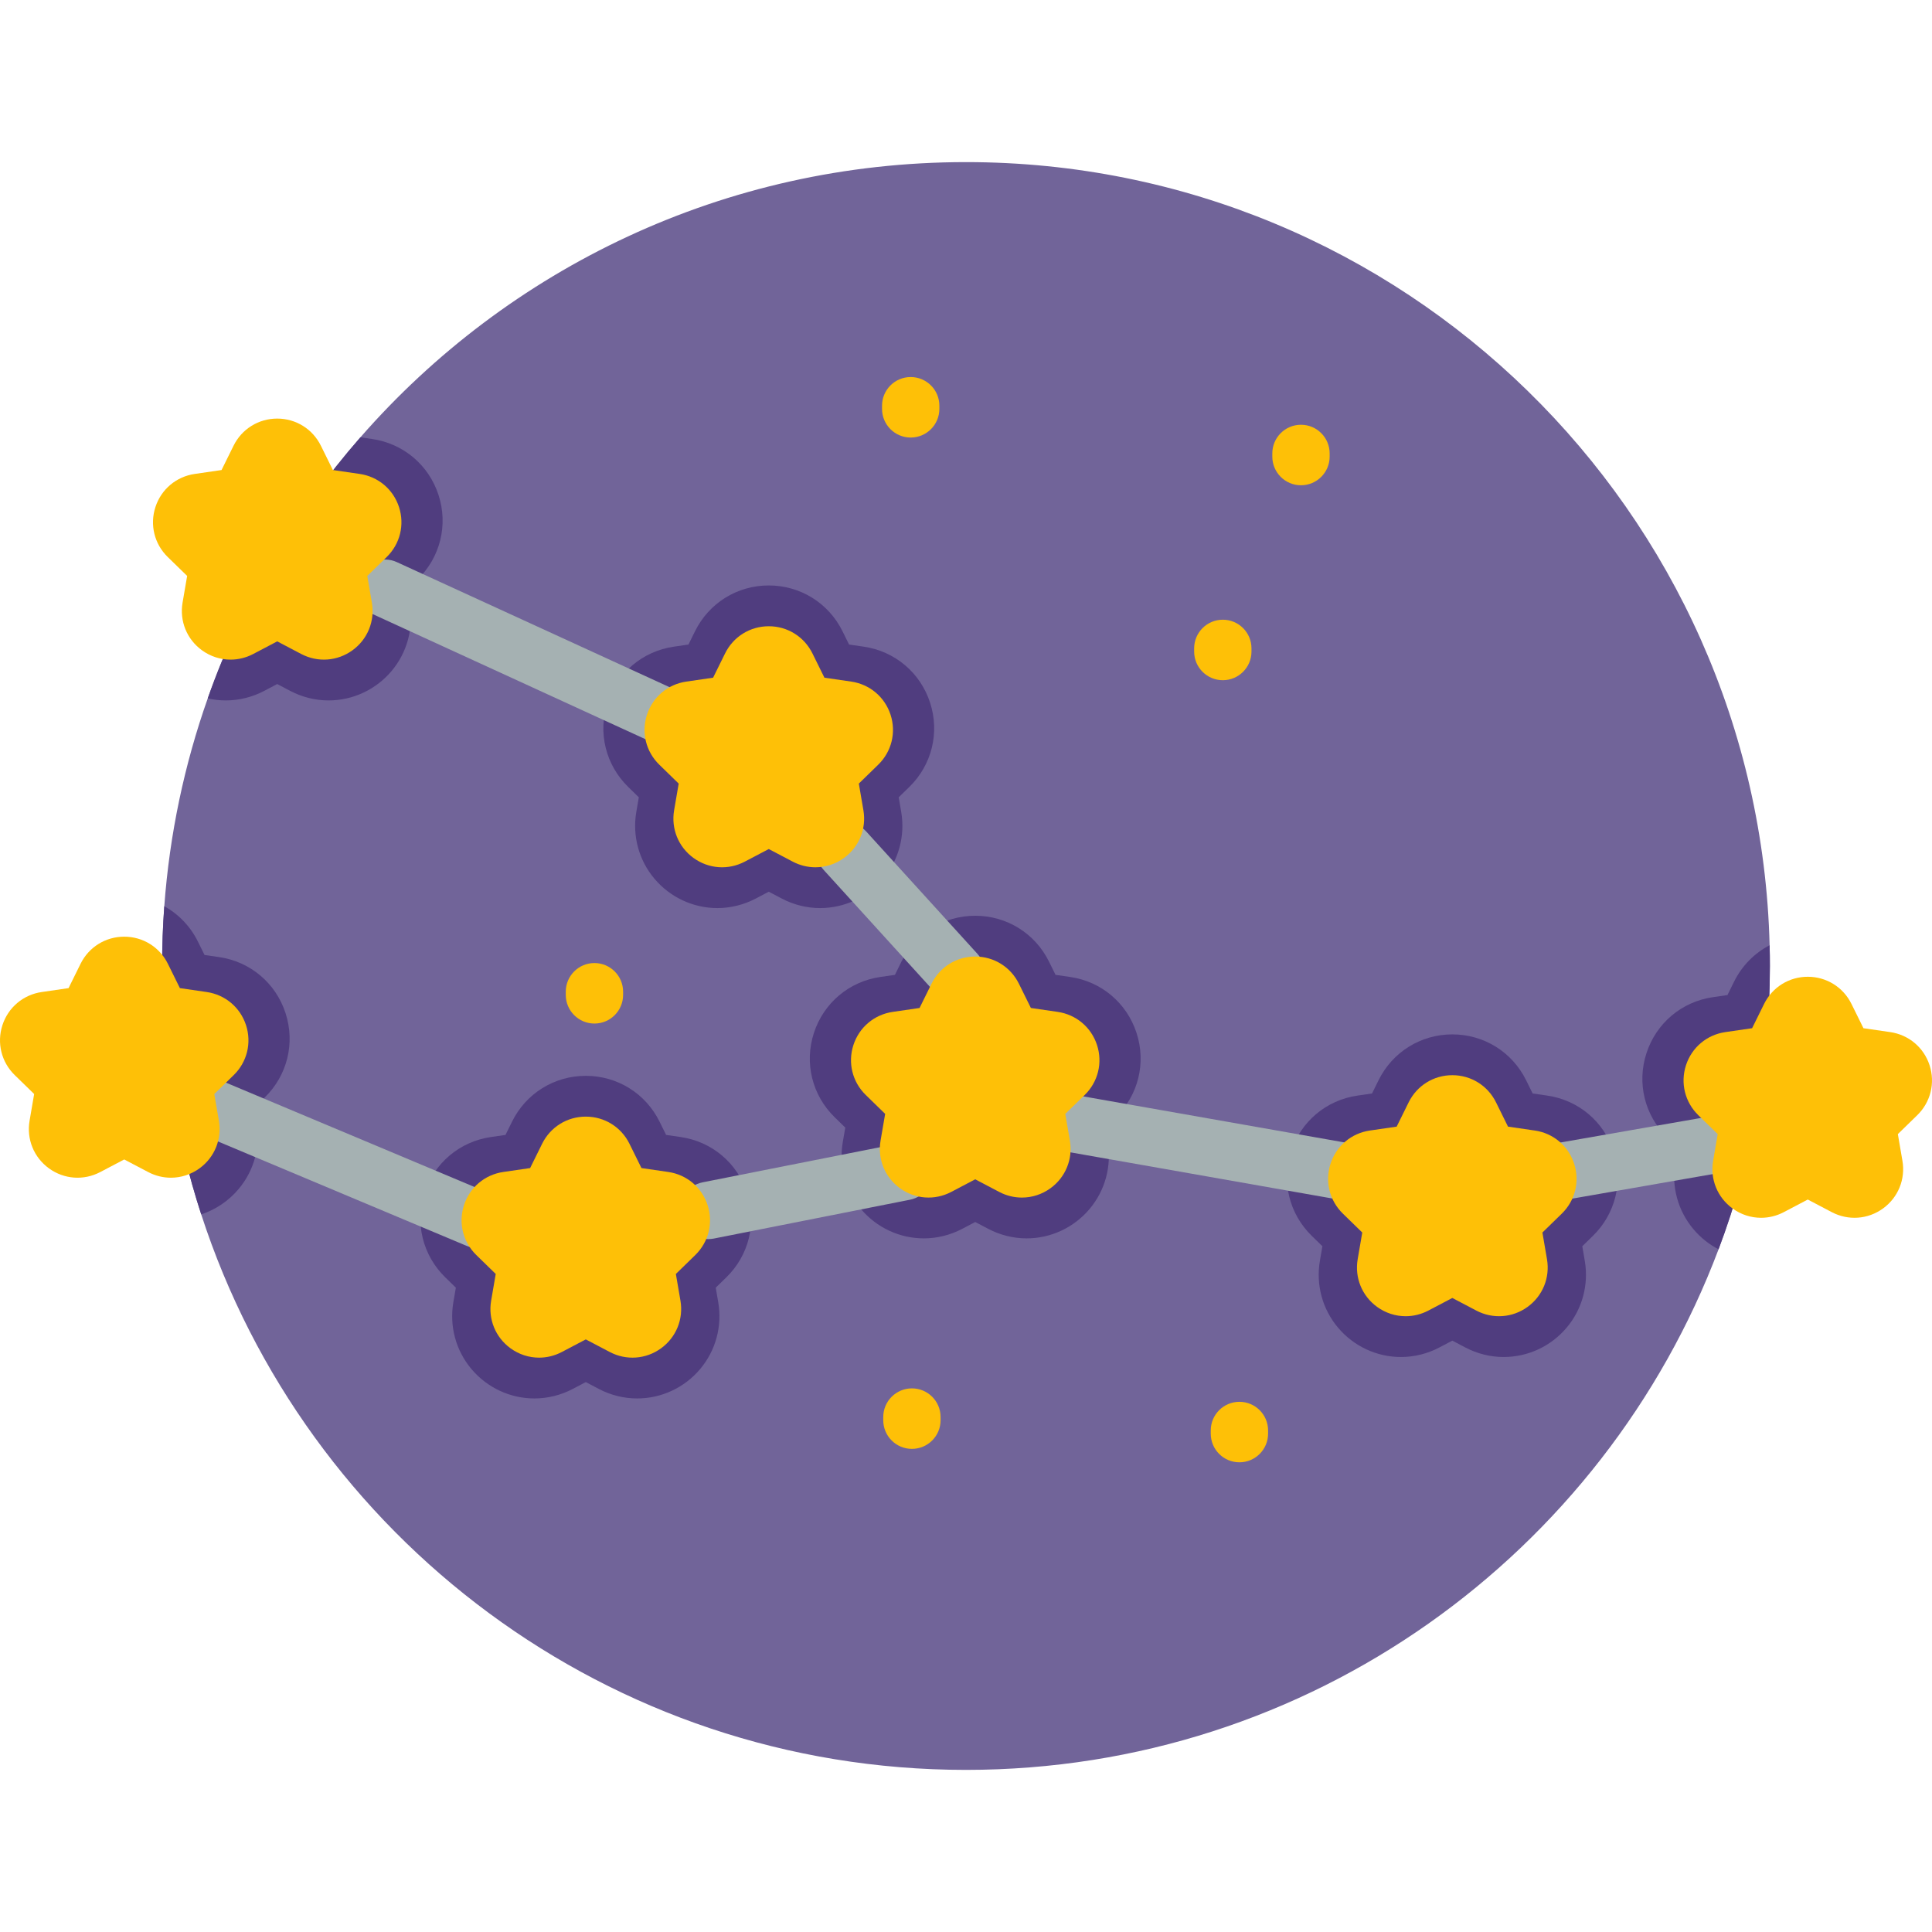
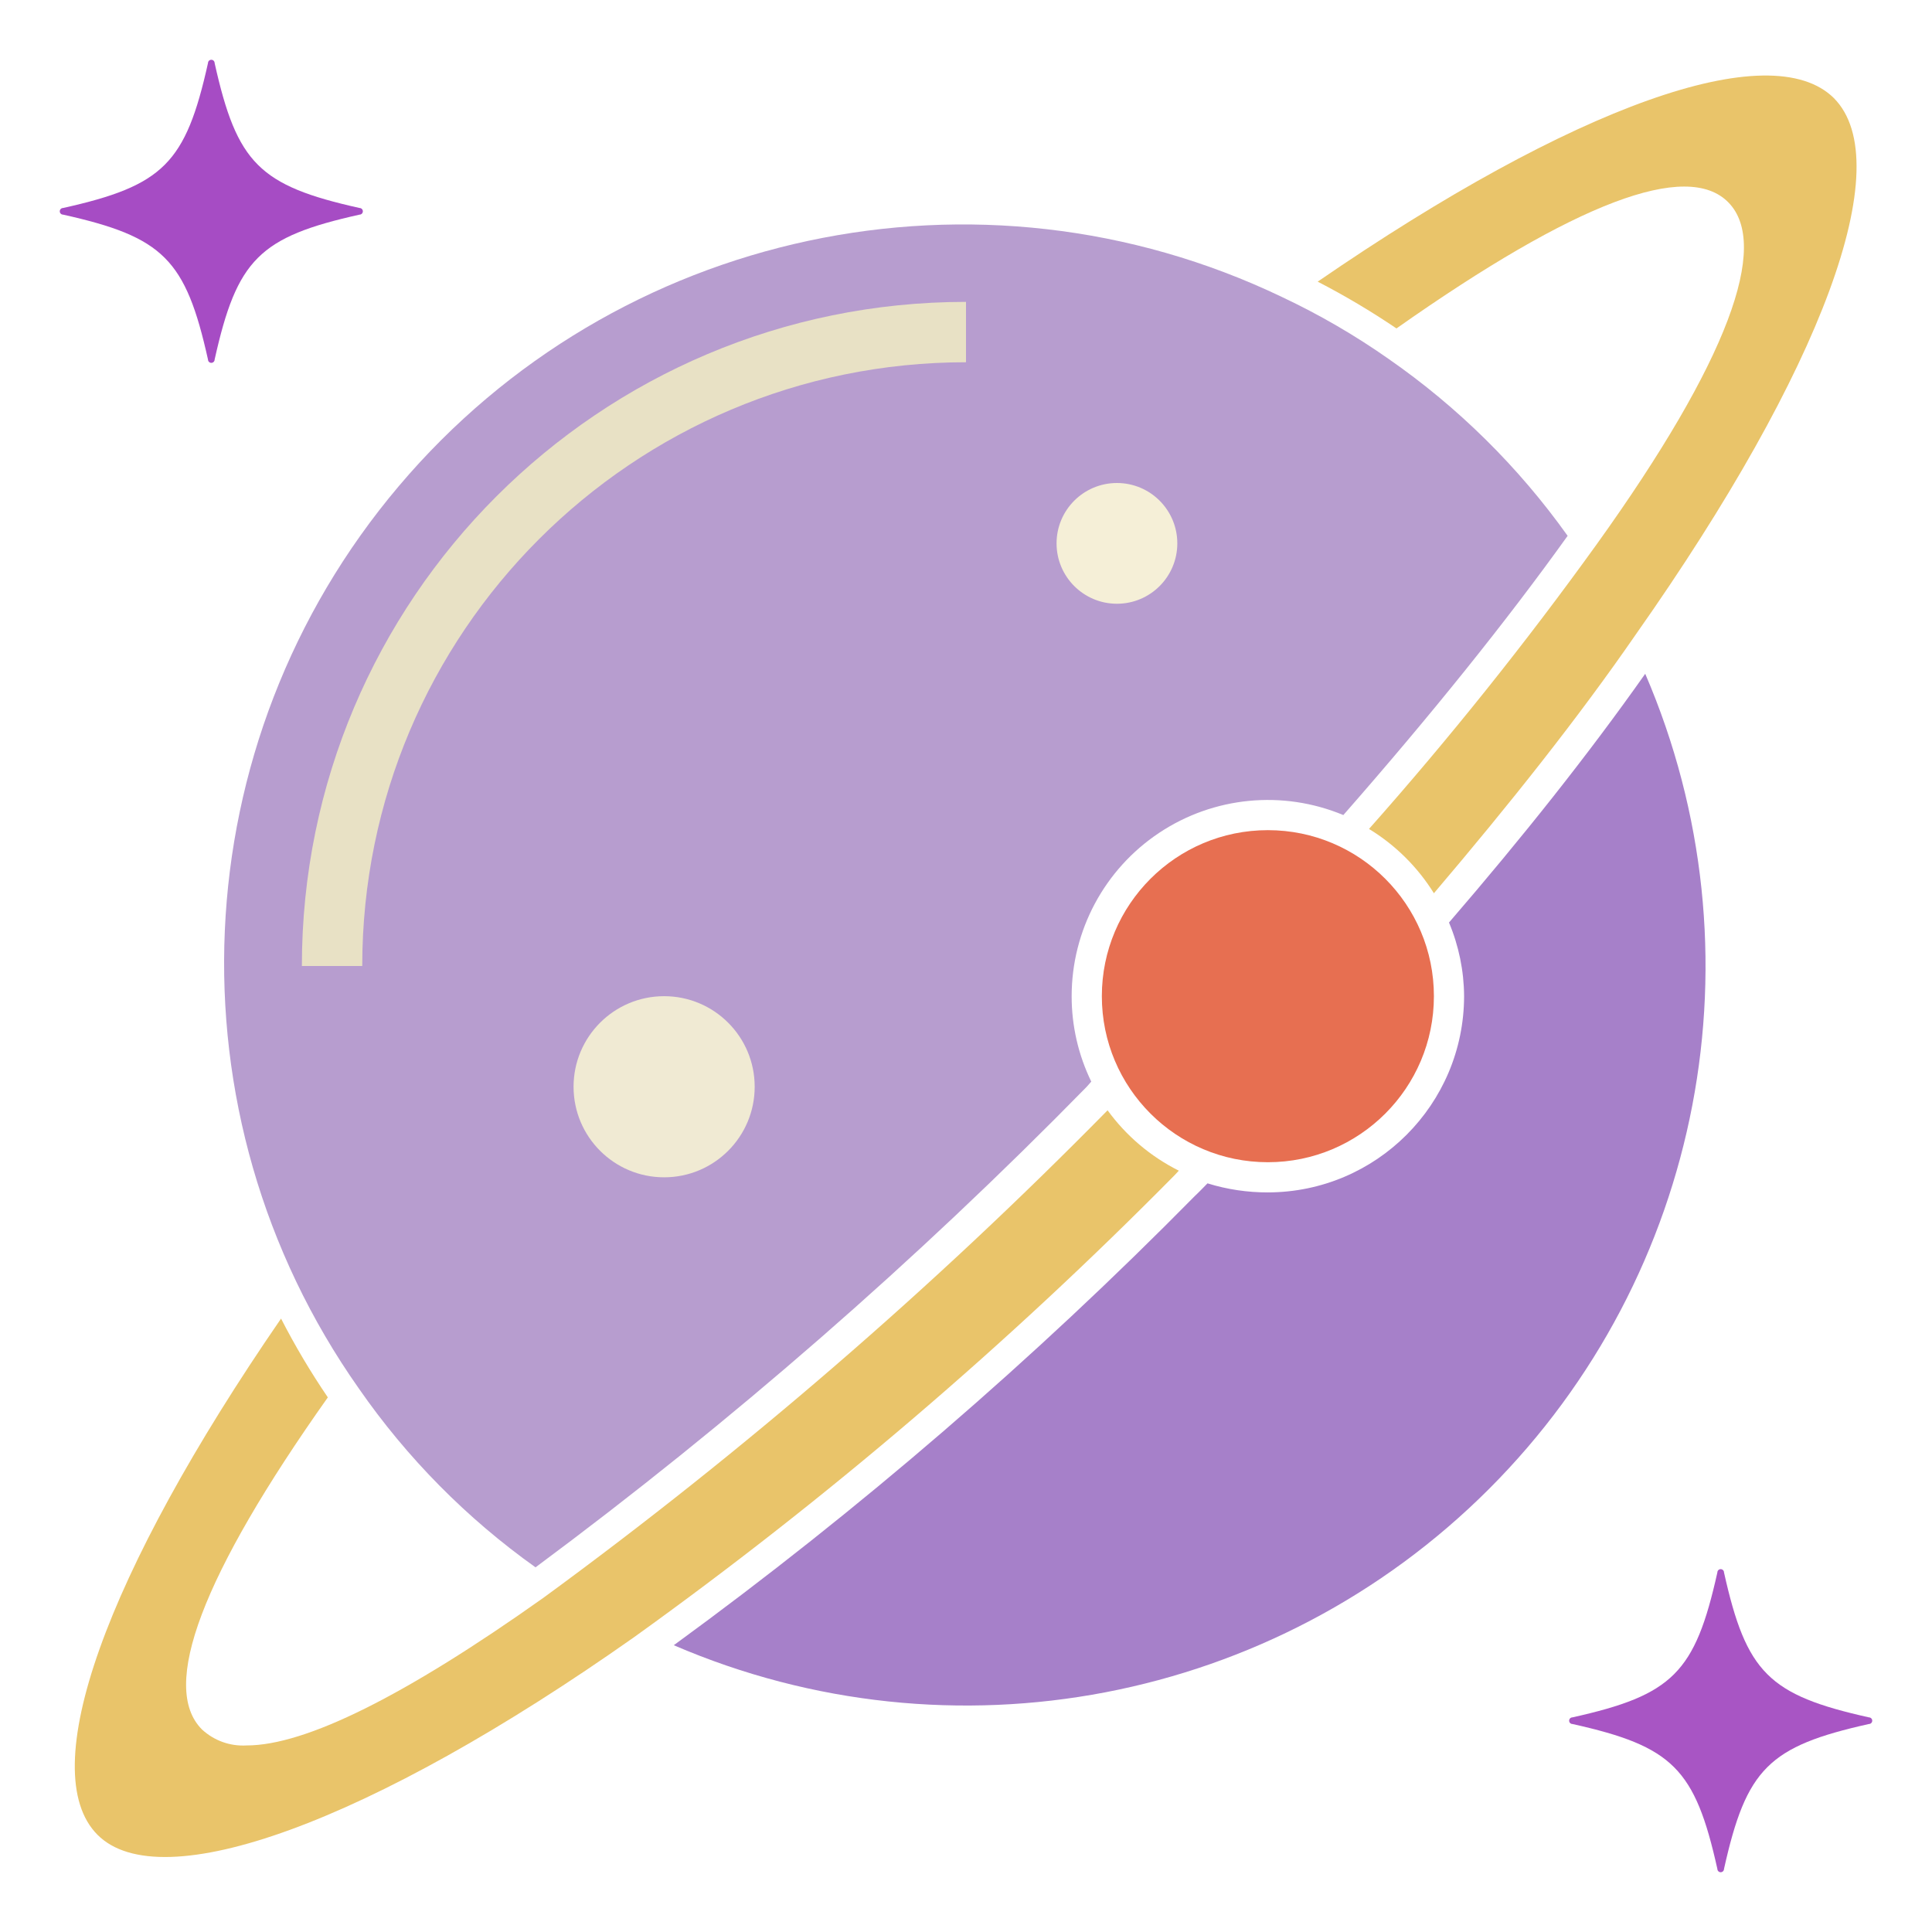
- <svg xmlns="http://www.w3.org/2000/svg" version="1.1" id="Capa_1" x="0px" y="0px" viewBox="0 0 512.001 512.001" style="enable-background:new 0 0 512.001 512.001;" xml:space="preserve">
-   <path style="fill:#716499;" d="M469.04,256c0,26.427-4.811,51.73-13.604,75.078c-30.367,80.609-108.211,137.961-199.435,137.961  c-94.689,0-174.953-61.779-202.677-147.219c-6.726-20.735-10.362-42.847-10.362-65.82c0-5.328,0.193-10.615,0.577-15.842  c1.408-19.185,5.358-37.651,11.517-55.083c9.056-25.678,22.902-49.097,40.456-69.183c39.059-44.691,96.482-72.931,160.489-72.931  c115.818,0,210.051,92.43,212.968,207.539C469.02,252.333,469.04,254.156,469.04,256z" />
-   <g>
-     <path style="fill:#503D7F;" d="M110.696,153.532l-2.796,2.725l0.658,3.859c1.094,6.351-0.658,12.803-4.791,17.716   c-4.173,4.943-10.261,7.789-16.693,7.789c-3.505,0-7.009-0.871-10.15-2.522l-3.464-1.823l-3.454,1.823   c-3.14,1.651-6.645,2.522-10.15,2.522c-1.631,0-3.241-0.182-4.801-0.547c9.056-25.678,22.902-49.097,40.456-69.183l3.099,0.446   c8.276,1.205,15.022,6.888,17.605,14.839C118.8,139.128,116.683,147.698,110.696,153.532z" />
-     <path style="fill:#503D7F;" d="M70.159,290.835l-2.806,2.725l0.668,3.859c1.084,6.341-0.658,12.803-4.801,17.706   c-2.654,3.15-6.088,5.45-9.896,6.695c-6.726-20.735-10.362-42.847-10.362-65.82c0-5.328,0.193-10.615,0.577-15.842   c3.788,2.107,6.929,5.338,8.934,9.42l1.732,3.505l3.869,0.557c8.266,1.205,15.012,6.888,17.595,14.84   C78.262,276.431,76.145,285,70.159,290.835z" />
-     <path style="fill:#503D7F;" d="M217.337,240.651c-3.504,0-7.012-0.871-10.147-2.52l-3.46-1.819l-3.459,1.819   c-3.136,1.648-6.644,2.519-10.148,2.519c-6.437,0-12.521-2.838-16.694-7.787c-4.137-4.906-5.885-11.364-4.796-17.717l0.661-3.853   l-2.799-2.729c-5.986-5.833-8.1-14.398-5.518-22.35c2.583-7.952,9.328-13.638,17.602-14.841l3.869-0.562l1.73-3.506   c3.7-7.497,11.192-12.155,19.552-12.155s15.852,4.657,19.552,12.152l1.731,3.508l3.869,0.562   c8.274,1.202,15.018,6.889,17.601,14.839c2.584,7.951,0.47,16.516-5.517,22.352l-2.799,2.729l0.661,3.851   c1.089,6.354-0.659,12.811-4.795,17.718c-4.171,4.949-10.256,7.787-16.693,7.788C217.339,240.651,217.338,240.651,217.337,240.651z   " />
-     <path style="fill:#503D7F;" d="M168.849,370.605c-3.503,0-7.011-0.871-10.146-2.519l-3.461-1.82l-3.459,1.819   c-3.135,1.648-6.643,2.519-10.148,2.519c-6.438,0-12.522-2.839-16.695-7.788c-4.137-4.907-5.884-11.365-4.794-17.718l0.661-3.85   l-2.799-2.729c-5.988-5.836-8.101-14.4-5.518-22.351c2.584-7.952,9.328-13.638,17.602-14.84l3.869-0.562l1.73-3.505   c3.7-7.497,11.192-12.154,19.552-12.154c8.361,0,15.853,4.658,19.552,12.155l1.73,3.504l3.869,0.562   c8.274,1.202,15.018,6.889,17.602,14.84s0.47,16.515-5.517,22.351l-2.8,2.729l0.661,3.853c1.09,6.35-0.657,12.808-4.793,17.714   c-4.172,4.95-10.257,7.789-16.695,7.79C168.851,370.605,168.85,370.605,168.849,370.605z" />
-     <path style="fill:#503D7F;" d="M272.052,328.182c-3.504,0-7.012-0.871-10.147-2.52l-3.46-1.819l-3.458,1.819   c-3.137,1.649-6.645,2.52-10.149,2.52c-6.438,0-12.523-2.839-16.696-7.788c-4.137-4.907-5.884-11.365-4.794-17.718l0.661-3.85   l-2.799-2.729c-5.988-5.836-8.101-14.4-5.518-22.351c2.584-7.952,9.328-13.638,17.602-14.84l3.869-0.562l1.73-3.505   c3.7-7.497,11.192-12.154,19.552-12.154c8.36,0,15.853,4.658,19.552,12.155l1.73,3.504l3.869,0.562   c8.274,1.202,15.018,6.889,17.602,14.84c2.584,7.951,0.47,16.515-5.517,22.351l-2.8,2.729l0.661,3.853   c1.09,6.35-0.657,12.808-4.793,17.714c-4.172,4.95-10.257,7.789-16.694,7.79C272.054,328.182,272.053,328.182,272.052,328.182z" />
-     <path style="fill:#503D7F;" d="M398.492,359.622c-3.503,0-7.011-0.871-10.146-2.519l-3.461-1.819l-3.46,1.819   c-3.134,1.647-6.642,2.519-10.147,2.519c-6.437,0-12.521-2.838-16.694-7.787c-4.137-4.906-5.885-11.364-4.796-17.716l0.662-3.854   l-2.799-2.729c-5.988-5.836-8.101-14.401-5.518-22.352c2.584-7.951,9.328-13.637,17.603-14.839l3.867-0.562l1.73-3.506   c3.702-7.498,11.194-12.154,19.553-12.154c8.361,0,15.853,4.658,19.552,12.155l1.73,3.504l3.869,0.562   c8.274,1.202,15.018,6.889,17.602,14.84c2.584,7.951,0.47,16.515-5.517,22.351l-2.8,2.729l0.661,3.853   c1.089,6.352-0.658,12.809-4.795,17.715c-4.171,4.949-10.256,7.787-16.693,7.788C398.494,359.622,398.493,359.622,398.492,359.622z   " />
-     <path style="fill:#503D7F;" d="M469.04,256c0,26.427-4.811,51.73-13.604,75.078c-2.512-1.296-4.781-3.1-6.655-5.328   c-4.143-4.903-5.885-11.365-4.801-17.716l0.668-3.849l-2.806-2.735c-5.986-5.835-8.103-14.394-5.51-22.345   c2.583-7.952,9.319-13.644,17.594-14.84l3.869-0.567l1.732-3.505c2.097-4.254,5.419-7.597,9.441-9.694   C469.02,252.333,469.04,254.156,469.04,256z" />
-   </g>
-   <g>
-     <path style="fill:#A5B1B2;" d="M126.613,330.768c-0.981,0-1.977-0.191-2.938-0.595l-74.997-31.488   c-3.869-1.624-5.688-6.077-4.064-9.945c1.624-3.869,6.081-5.688,9.945-4.064l74.997,31.488c3.869,1.624,5.688,6.077,4.064,9.945   C132.4,329.017,129.581,330.768,126.613,330.768z" />
-     <path style="fill:#A5B1B2;" d="M174.473,196.709c-1.059,0-2.136-0.223-3.161-0.693l-72.471-33.235   c-3.814-1.749-5.488-6.259-3.739-10.072s6.26-5.486,10.072-3.739l72.471,33.234c3.814,1.749,5.488,6.259,3.739,10.072   C180.106,195.064,177.352,196.709,174.473,196.709z" />
-     <path style="fill:#A5B1B2;" d="M187.687,328.377c-3.553,0-6.728-2.505-7.445-6.123c-0.814-4.116,1.862-8.113,5.978-8.928   l51.973-10.289c4.114-0.815,8.112,1.862,8.927,5.977c0.814,4.116-1.862,8.113-5.978,8.928l-51.973,10.289   C188.672,328.329,188.175,328.377,187.687,328.377z" />
-     <path style="fill:#A5B1B2;" d="M253.411,265.486c-2.065,0-4.124-0.837-5.624-2.487l-29.485-32.433   c-2.822-3.105-2.594-7.909,0.511-10.731c3.103-2.822,7.908-2.595,10.732,0.511l29.485,32.433c2.822,3.105,2.594,7.909-0.511,10.731   C257.064,264.834,255.235,265.486,253.411,265.486z" />
-     <path style="fill:#A5B1B2;" d="M356.428,318.088c-0.438,0-0.881-0.038-1.328-0.117l-76.24-13.438   c-4.132-0.729-6.892-4.668-6.163-8.8c0.728-4.132,4.669-6.889,8.8-6.163l76.24,13.438c4.132,0.729,6.892,4.668,6.163,8.8   C363.252,315.494,360.046,318.088,356.428,318.088z" />
-     <path style="fill:#A5B1B2;" d="M413.509,318.088c-3.622,0-6.83-2.6-7.474-6.291c-0.722-4.133,2.043-8.069,6.176-8.791l46.865-8.187   c4.131-0.721,8.07,2.043,8.791,6.176c0.722,4.133-2.043,8.069-6.176,8.791l-46.865,8.187   C414.384,318.051,413.944,318.088,413.509,318.088z" />
-   </g>
-   <g>
-     <path style="fill:#FEC007;" d="M157.532,271.251c-4.196,0-7.597-3.401-7.597-7.597v-0.839c0-4.196,3.401-7.597,7.597-7.597   s7.597,3.401,7.597,7.597v0.839C165.129,267.849,161.728,271.251,157.532,271.251z" />
-     <path style="fill:#FEC007;" d="M324.06,180.263c-4.196,0-7.597-3.401-7.597-7.597v-0.839c0-4.196,3.401-7.597,7.597-7.597   s7.597,3.401,7.597,7.597v0.839C331.657,176.861,328.256,180.263,324.06,180.263z" />
-     <path style="fill:#FEC007;" d="M344.774,128.6c-4.196,0-7.597-3.401-7.597-7.597v-0.839c0-4.196,3.401-7.597,7.597-7.597   s7.597,3.401,7.597,7.597v0.839C352.371,125.199,348.97,128.6,344.774,128.6z" />
-     <path style="fill:#FEC007;" d="M241.346,115.954c-4.196,0-7.597-3.401-7.597-7.597v-0.839c0-4.196,3.401-7.597,7.597-7.597   s7.597,3.401,7.597,7.597v0.839C248.943,112.552,245.542,115.954,241.346,115.954z" />
-     <path style="fill:#FEC007;" d="M241.669,383.967c-4.196,0-7.597-3.401-7.597-7.597v-0.839c0-4.196,3.401-7.597,7.597-7.597   s7.597,3.401,7.597,7.597v0.839C249.266,380.566,245.865,383.967,241.669,383.967z" />
-     <path style="fill:#FEC007;" d="M328.459,387.528c-4.196,0-7.597-3.401-7.597-7.597v-0.839c0-4.196,3.401-7.597,7.597-7.597   s7.597,3.401,7.597,7.597v0.839C336.056,384.127,332.655,387.528,328.459,387.528z" />
-     <path style="fill:#FEC007;" d="M95.325,125.597l-7.106-1.033l-3.178-6.438c-2.19-4.438-6.625-7.196-11.574-7.196   c-0.001,0,0,0-0.001,0c-4.948,0-9.385,2.757-11.576,7.196l-3.178,6.439l-7.105,1.033c-4.898,0.712-8.89,4.078-10.42,8.785   s-0.278,9.777,3.266,13.232l5.143,5.012l-1.215,7.077c-0.836,4.878,1.132,9.716,5.136,12.625c2.263,1.644,4.91,2.479,7.575,2.479   c2.051,0,4.114-0.495,6.019-1.496l6.356-3.342l6.355,3.342c4.384,2.303,9.59,1.926,13.594-0.982   c4.004-2.909,5.971-7.747,5.135-12.625l-1.214-7.077l5.141-5.012c3.545-3.454,4.797-8.525,3.268-13.232   C104.215,129.676,100.223,126.309,95.325,125.597z" />
-     <path style="fill:#FEC007;" d="M54.78,262.897l-7.106-1.033l-3.178-6.439c-2.19-4.438-6.625-7.195-11.575-7.195   s-9.385,2.757-11.575,7.195l-3.178,6.439l-7.105,1.033c-4.898,0.711-8.891,4.078-10.421,8.785   c-1.53,4.708-0.278,9.778,3.267,13.233l5.142,5.011l-1.213,7.077c-0.838,4.878,1.13,9.715,5.134,12.625   c4.005,2.909,9.212,3.286,13.594,0.983l6.356-3.342l6.356,3.342c1.906,1.002,3.967,1.496,6.019,1.496   c2.665,0,5.313-0.836,7.575-2.48c4.004-2.91,5.971-7.747,5.134-12.624l-1.214-7.077l5.143-5.012   c3.544-3.455,4.796-8.525,3.266-13.232C63.67,266.975,59.677,263.608,54.78,262.897z" />
-     <path style="fill:#FEC007;" d="M228.814,214.735l-1.214-7.076l5.143-5.012c3.544-3.455,4.796-8.525,3.266-13.232   s-5.522-8.073-10.42-8.785l-7.105-1.033l-3.178-6.439c0,0,0,0-0.001-0.001c-2.191-4.438-6.626-7.195-11.576-7.194   c-4.949,0-9.384,2.758-11.574,7.195l-3.178,6.439l-7.105,1.033c-4.899,0.712-8.891,4.078-10.421,8.786   c-1.529,4.707-0.277,9.777,3.267,13.231l5.142,5.013l-1.214,7.077c-0.836,4.878,1.132,9.716,5.135,12.625   c4.006,2.91,9.215,3.285,13.594,0.982l6.356-3.342l6.355,3.341c1.905,1.002,3.967,1.497,6.019,1.497   c2.665,0,5.312-0.835,7.575-2.479C227.682,224.452,229.651,219.615,228.814,214.735z" />
-     <path style="fill:#FEC007;" d="M177.101,310.584l-7.106-1.033l-3.178-6.438c-2.19-4.439-6.625-7.196-11.575-7.196   s-9.385,2.757-11.575,7.195l-3.178,6.439l-7.105,1.033c-4.898,0.712-8.891,4.078-10.421,8.785s-0.278,9.777,3.266,13.232   l5.143,5.012l-1.213,7.076c-0.838,4.878,1.13,9.716,5.134,12.625c2.263,1.644,4.911,2.479,7.575,2.479   c2.052,0,4.113-0.495,6.019-1.496l6.355-3.341l6.356,3.341c4.381,2.302,9.591,1.927,13.595-0.983s5.971-7.747,5.134-12.624   l-1.214-7.077l5.143-5.012c3.544-3.455,4.796-8.524,3.266-13.232C185.991,314.662,181.998,311.296,177.101,310.584z" />
-     <path style="fill:#FEC007;" d="M280.303,268.161l-7.106-1.033l-3.178-6.438c-2.19-4.439-6.625-7.196-11.575-7.196   c-4.949,0-9.385,2.757-11.575,7.195l-3.178,6.438l-7.105,1.033c-4.898,0.712-8.891,4.078-10.421,8.785s-0.278,9.777,3.266,13.232   l5.143,5.012l-1.213,7.076c-0.838,4.878,1.13,9.715,5.134,12.625c4.005,2.91,9.214,3.285,13.595,0.983l6.355-3.341l6.356,3.341   c1.905,1.002,3.967,1.497,6.019,1.497c2.665,0,5.312-0.835,7.575-2.479c4.004-2.91,5.971-7.747,5.134-12.624l-1.214-7.077   l5.143-5.012c3.544-3.455,4.796-8.524,3.266-13.232C289.193,272.239,285.2,268.873,280.303,268.161z" />
-     <path style="fill:#FEC007;" d="M406.744,299.602l-7.106-1.033l-3.178-6.438c-2.19-4.438-6.625-7.196-11.574-7.196   c-0.001,0,0,0-0.001,0c-4.948,0-9.385,2.757-11.576,7.196l-3.178,6.439l-7.104,1.033c-4.898,0.711-8.891,4.078-10.421,8.785   s-0.278,9.777,3.266,13.232l5.143,5.012l-1.215,7.077c-0.836,4.878,1.132,9.715,5.136,12.624c2.263,1.644,4.91,2.479,7.574,2.479   c2.051,0,4.113-0.495,6.019-1.496l6.355-3.341l6.356,3.341c4.384,2.303,9.591,1.925,13.594-0.982   c4.004-2.909,5.971-7.747,5.135-12.624l-1.214-7.077l5.143-5.012c3.544-3.455,4.796-8.524,3.266-13.232   C415.634,303.68,411.641,300.314,406.744,299.602z" />
-     <path style="fill:#FEC007;" d="M511.36,282.304c-1.53-4.707-5.523-8.073-10.42-8.785l-7.106-1.033l-3.178-6.438   c-2.19-4.438-6.625-7.196-11.575-7.196s-9.385,2.758-11.575,7.196l-3.178,6.438l-7.105,1.033   c-4.898,0.712-8.891,4.078-10.421,8.785s-0.278,9.777,3.266,13.232l5.143,5.012l-1.213,7.076c-0.838,4.878,1.13,9.716,5.134,12.625   c2.263,1.644,4.911,2.479,7.575,2.479c2.052,0,4.113-0.495,6.019-1.496l6.356-3.342l6.356,3.341   c4.38,2.303,9.589,1.927,13.594-0.982c4.004-2.91,5.971-7.747,5.134-12.624l-1.213-7.077l5.143-5.012   C511.637,292.081,512.889,287.011,511.36,282.304z" />
-   </g>
-   <g>
- </g>
-   <g>
- </g>
-   <g>
- </g>
-   <g>
- </g>
-   <g>
- </g>
-   <g>
- </g>
-   <g>
- </g>
-   <g>
- </g>
-   <g>
- </g>
-   <g>
- </g>
-   <g>
- </g>
-   <g>
- </g>
-   <g>
- </g>
-   <g>
- </g>
-   <g>
- </g>
+ <svg xmlns="http://www.w3.org/2000/svg" id="Layer_1" data-name="Layer 1" viewBox="0 0 64 64">
+   <defs>
+     <style>.cls-1{fill:#a5a58d;}.cls-2{fill:#e76f51;}.cls-3{fill:#e9c46a;}.cls-4{fill:#a8dadc;}.cls-5{fill:#cb997e;}</style>
+   </defs>
+   <path class="cls-1" d="M48,30.56A6.39,6.39,0,0,1,48.5,33,6.51,6.51,0,0,1,42,39.5a6.69,6.69,0,0,1-2-.3c-.14.14-.27.28-.42.42A140.34,140.34,0,0,1,22.32,54.5,24.49,24.49,0,0,0,54.5,22.32C52.61,25,50.44,27.73,48,30.56Z" id="id_101" style="fill: rgb(166, 128, 201);" />
+   <path class="cls-1" d="M11.89,46a24.19,24.19,0,0,0,5.85,5.92A154.17,154.17,0,0,0,36,36l.15-.17A6.45,6.45,0,0,1,35.5,33a6.5,6.5,0,0,1,9-6c2.92-3.33,5.41-6.43,7.43-9.25A24.32,24.32,0,0,0,46,11.89a23.8,23.8,0,0,0-3.53-2.05A24.47,24.47,0,0,0,11.89,46Z" id="id_102" style="fill: rgb(183, 157, 207);" />
+   <circle class="cls-2" cx="42" cy="33" r="5.5" id="id_103" />
+   <path class="cls-3" d="M60.75,3.25c-2.1-2.08-8.62.25-17.1,6.08a25.65,25.65,0,0,1,2.61,1.55c5.92-4.17,9.63-5.58,11-4.17s0,5.23-4.36,11.31a118.62,118.62,0,0,1-7.55,9.44,6.53,6.53,0,0,1,2.15,2.13C50,26.65,52.29,23.77,54.2,21,60.38,12.22,62.89,5.41,60.75,3.25Z" id="id_104" />
+   <path class="cls-3" d="M39.05,38.78a6.54,6.54,0,0,1-2.36-2A152.35,152.35,0,0,1,18,52.93c-4.58,3.25-7.88,4.89-9.83,4.89a2,2,0,0,1-1.48-.53c-1.4-1.4,0-5.11,4.17-11a24.6,24.6,0,0,1-1.55-2.61c-5.83,8.47-8.17,15-6.08,17.1s9-.36,17.78-6.55A139.32,139.32,0,0,0,38.92,38.92Z" id="id_105" />
+   <path class="cls-4" d="M11.91,7.11c-3.32.74-4.06,1.48-4.8,4.8a.11.11,0,0,1-.22,0c-.74-3.32-1.48-4.06-4.8-4.8a.11.11,0,0,1,0-.22c3.32-.74,4.06-1.48,4.8-4.8a.11.11,0,0,1,.22,0c.74,3.32,1.48,4.06,4.8,4.8A.11.11,0,0,1,11.91,7.11Z" id="id_106" style="fill: rgb(166, 76, 196);" />
+   <path class="cls-4" d="M61.91,57.11c-3.32.74-4.06,1.48-4.8,4.8a.11.11,0,0,1-.22,0c-.74-3.32-1.48-4.06-4.8-4.8a.11.11,0,0,1,0-.22c3.32-.74,4.06-1.48,4.8-4.8a.11.11,0,0,1,.22,0c.74,3.32,1.48,4.06,4.8,4.8A.11.11,0,0,1,61.91,57.11Z" id="id_107" style="fill: rgb(168, 85, 196);" />
+   <path class="cls-5" d="M12,32H10A22,22,0,0,1,32,10v2A20,20,0,0,0,12,32Z" id="id_108" style="fill: rgb(232, 225, 197);" />
+   <circle class="cls-5" cx="22" cy="36" r="3" id="id_109" style="fill: rgb(240, 234, 211);" />
+   <circle class="cls-5" cx="37" cy="18" r="2" id="id_110" style="fill: rgb(245, 239, 215);" />
</svg>
